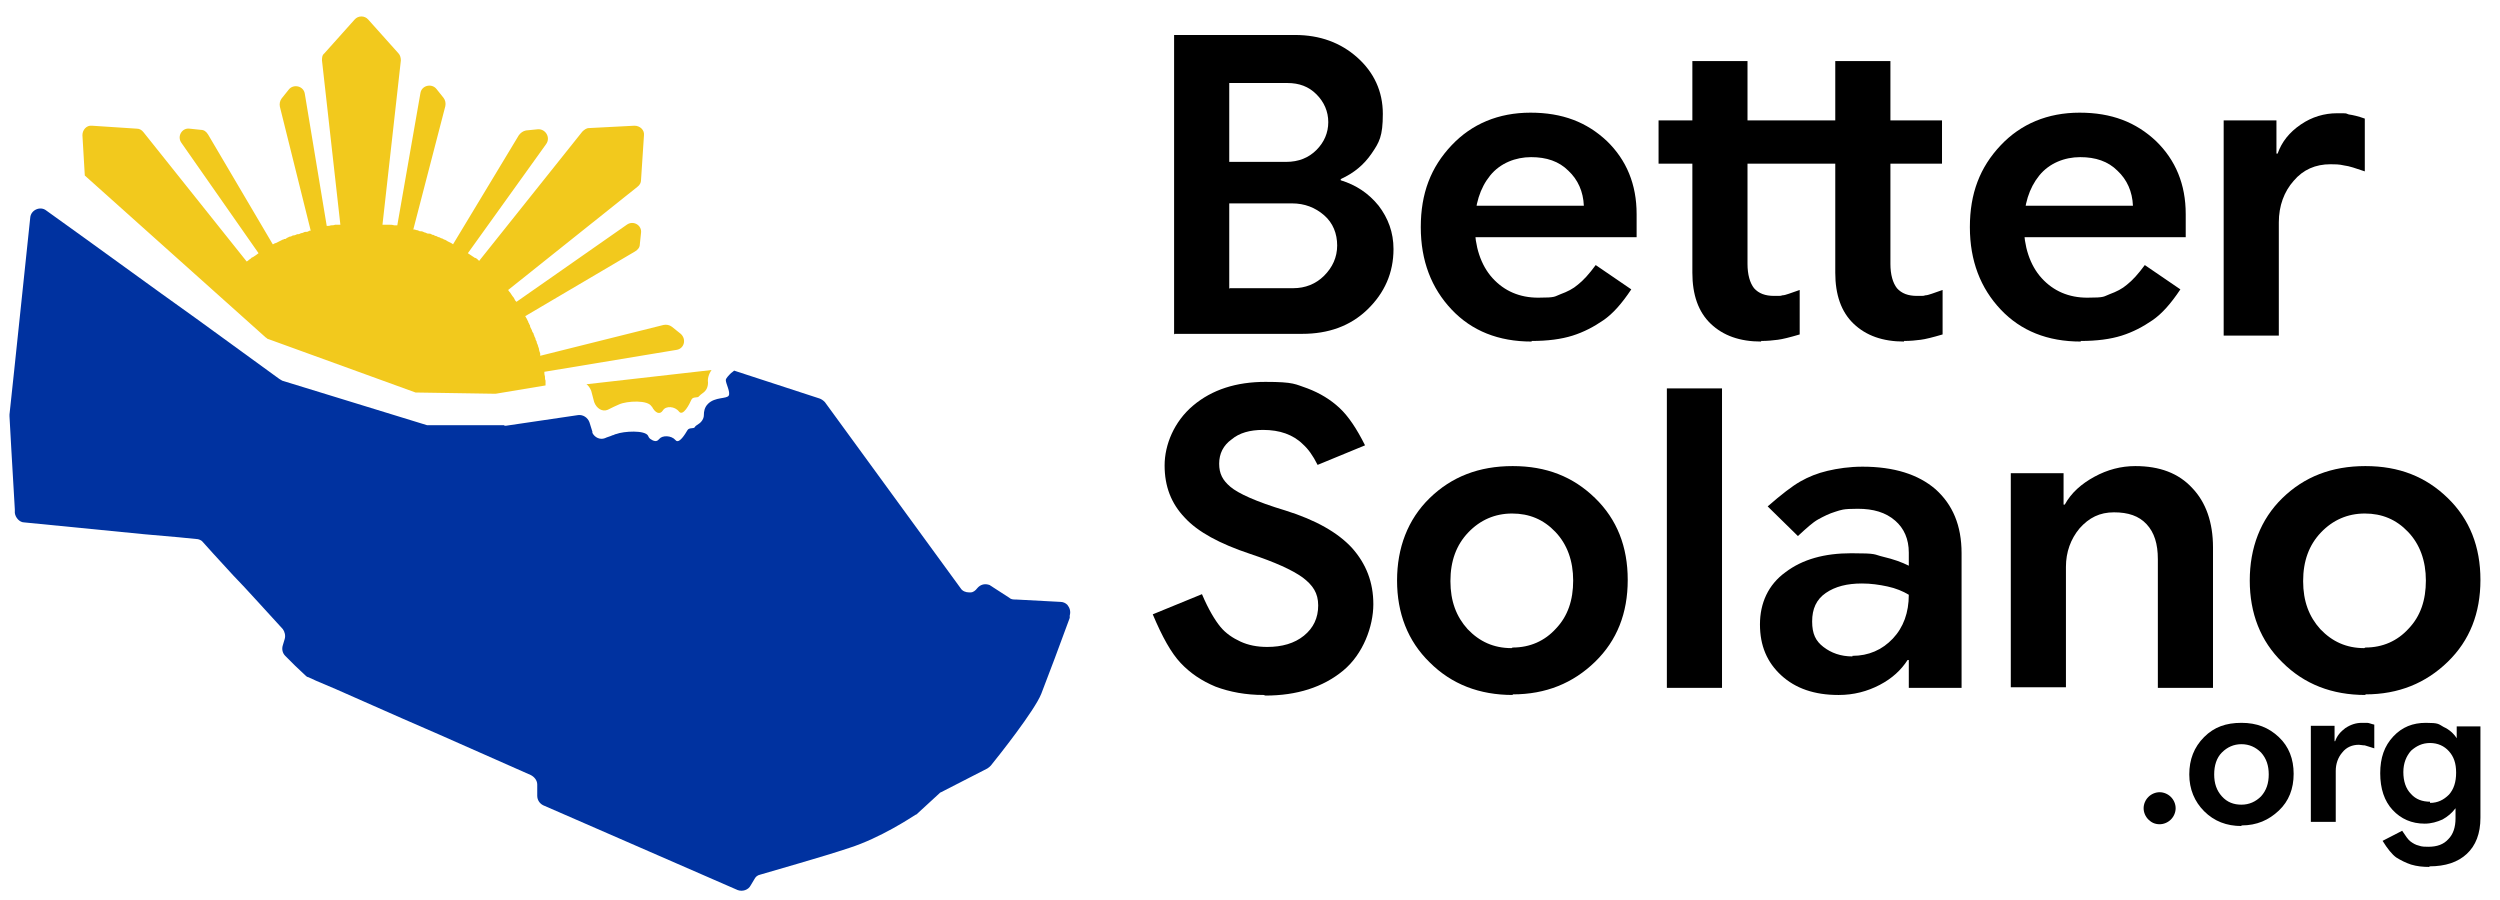
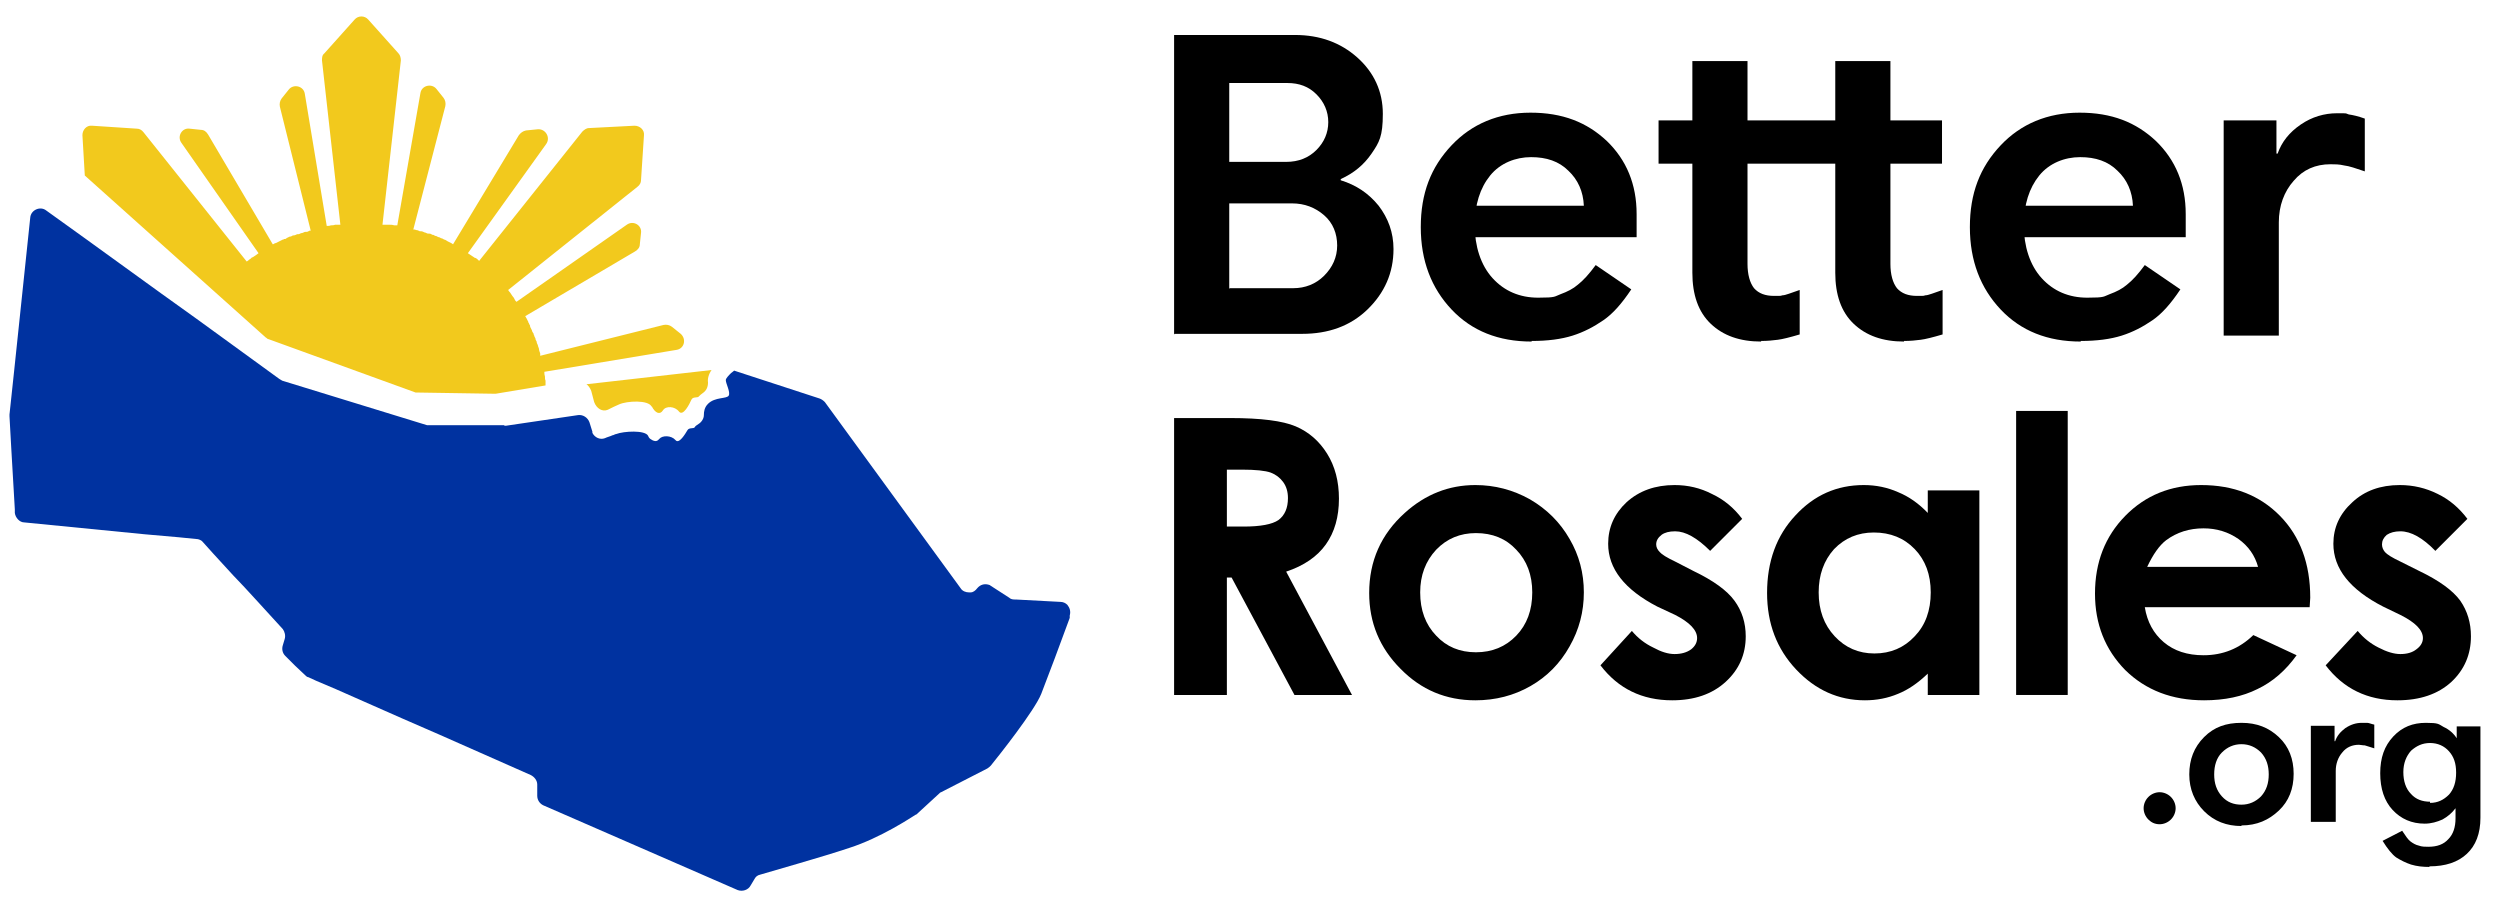
<svg xmlns="http://www.w3.org/2000/svg" id="Layer_1" version="1.1" viewBox="0 0 421.6 151.7">
  <defs>
    <style>
      .st0 {
        fill: #f2c91d;
      }

      .st1 {
        fill: #0032a0;
      }
    </style>
  </defs>
  <g>
    <g>
      <path d="M198,56.4V5.9h20.4c4.2,0,7.7,1.3,10.5,3.8,2.8,2.5,4.3,5.7,4.3,9.5s-.6,4.8-1.9,6.7c-1.3,1.9-3,3.3-5.2,4.3v.2c2.6.8,4.7,2.2,6.4,4.3,1.6,2.1,2.5,4.5,2.5,7.3,0,4-1.5,7.4-4.4,10.2-2.9,2.8-6.6,4.1-11,4.1h-21.5ZM207.4,48.6h10.7c2,0,3.8-.7,5.2-2.1,1.4-1.4,2.2-3.1,2.2-5.1s-.7-3.8-2.2-5.1c-1.5-1.3-3.3-2-5.4-2h-13.3v-7h12.3c2.1,0,3.8-.7,5.1-2,1.3-1.3,2-2.9,2-4.7s-.7-3.4-2-4.7c-1.3-1.3-2.9-1.9-4.9-1.9h-9.8v34.7Z" />
      <path d="M258.3,57.6c-5.6,0-10.1-1.8-13.5-5.4-3.4-3.6-5.2-8.2-5.2-13.9s1.7-10.1,5.2-13.8c3.4-3.6,7.9-5.5,13.3-5.5s9.5,1.6,12.9,4.8c3.3,3.2,5,7.3,5,12.3v3.9h-31.6v-5.3h22.7c-.1-2.4-1-4.4-2.6-5.9-1.6-1.6-3.7-2.3-6.3-2.3s-5.2,1-6.9,3.1c-1.7,2.1-2.6,4.9-2.6,8.4s1,6.7,3,8.9c2,2.2,4.6,3.3,7.7,3.3s2.7-.2,3.8-.6c1.1-.4,2.1-.9,2.9-1.6.9-.7,1.9-1.8,3-3.3l6,4.1c-1.6,2.4-3.1,4.1-4.7,5.2-1.6,1.1-3.3,2-5.2,2.6-1.9.6-4.2.9-6.9.9Z" />
      <path d="M279.7,27.6v-7.3h10.5v7.3h-10.5ZM297,57.6c-3.6,0-6.4-1-8.5-3-2.1-2-3.1-4.9-3.1-8.6V10.3h9.3v34.2c0,1.8.4,3.2,1.1,4.1.8.9,1.9,1.3,3.4,1.3s.9,0,1.4-.1c.5,0,1.4-.4,2.9-.9v7.5c-1.7.5-2.9.8-3.7.9-.8.1-1.7.2-2.8.2ZM290.1,27.6v-7.3h24.4v7.3h-24.4ZM321.1,57.6c-3.6,0-6.4-1-8.5-3-2.1-2-3.1-4.9-3.1-8.6V10.3h9.3v34.2c0,1.8.4,3.2,1.1,4.1.8.9,1.9,1.3,3.4,1.3s.9,0,1.4-.1c.5,0,1.4-.4,2.9-.9v7.5c-1.7.5-2.9.8-3.7.9-.8.1-1.7.2-2.8.2ZM314.6,27.6v-7.3h12.9v7.3h-12.9Z" />
      <path d="M350.9,57.6c-5.6,0-10.1-1.8-13.5-5.4-3.4-3.6-5.2-8.2-5.2-13.9s1.7-10.1,5.2-13.8c3.4-3.6,7.9-5.5,13.3-5.5s9.5,1.6,12.9,4.8c3.3,3.2,5,7.3,5,12.3v3.9h-31.6v-5.3h22.7c-.1-2.4-1-4.4-2.6-5.9-1.6-1.6-3.7-2.3-6.3-2.3s-5.2,1-6.9,3.1c-1.7,2.1-2.6,4.9-2.6,8.4s1,6.7,3,8.9c2,2.2,4.6,3.3,7.7,3.3s2.7-.2,3.8-.6c1.1-.4,2.1-.9,2.9-1.6.9-.7,1.9-1.8,3-3.3l6,4.1c-1.6,2.4-3.1,4.1-4.7,5.2-1.6,1.1-3.3,2-5.2,2.6-1.9.6-4.2.9-6.9.9Z" />
      <path d="M375,56.4V20.3h8.9v6.8l-1.1-1.2h1.3c.7-2,2-3.6,3.9-4.9,1.9-1.3,4-1.9,6.1-1.9s1.3,0,2,.2c.7.1,1.6.3,2.7.7v8.9c-1.5-.5-2.6-.9-3.5-1-.8-.2-1.6-.2-2.3-.2-2.5,0-4.6.9-6.2,2.8-1.6,1.8-2.5,4.2-2.5,7v19.1h-9.3Z" />
-       <path d="M213.1,117.2c-3,0-5.7-.5-8.1-1.4-2.4-1-4.3-2.3-5.9-4-1.6-1.7-3.1-4.4-4.7-8.2l8.3-3.4c1.1,2.6,2.2,4.4,3.1,5.5.9,1.1,2.1,1.9,3.4,2.5,1.3.6,2.8.9,4.5.9,2.5,0,4.6-.6,6.2-1.9,1.6-1.3,2.4-3,2.4-5.1s-.9-3.4-2.6-4.7c-1.8-1.3-4.7-2.6-8.9-4-5.1-1.7-8.8-3.7-11-6.1-2.3-2.4-3.4-5.3-3.4-8.8s1.6-7.4,4.8-10.1c3.2-2.7,7.3-4,12.2-4s5,.4,7.1,1.1c2.1.8,3.9,1.9,5.4,3.3,1.5,1.4,2.9,3.5,4.3,6.3l-8,3.3c-.8-1.6-1.6-2.7-2.5-3.5-.8-.8-1.8-1.4-2.9-1.8s-2.4-.6-3.8-.6c-2.2,0-4,.5-5.3,1.6-1.4,1-2.1,2.4-2.1,4.1s.6,2.8,1.9,3.9,4.3,2.5,9.3,4c5.1,1.6,8.8,3.7,11.2,6.3,2.4,2.7,3.6,5.8,3.6,9.5s-1.7,8.4-5.1,11.2c-3.4,2.8-7.8,4.2-13.1,4.2Z" />
-       <path d="M255.1,117.2c-5.6,0-10.3-1.8-14-5.5-3.7-3.6-5.5-8.3-5.5-13.8s1.8-10.3,5.5-13.9,8.3-5.4,14-5.4,10.2,1.8,13.9,5.4c3.7,3.6,5.5,8.2,5.5,13.8s-1.8,10.2-5.5,13.8c-3.7,3.6-8.3,5.5-13.9,5.5ZM255.1,109.2c2.9,0,5.4-1.1,7.3-3.2,2-2.1,2.9-4.8,2.9-8.1s-1-6.1-3-8.2c-2-2.1-4.4-3.1-7.3-3.1s-5.4,1.1-7.4,3.2c-2,2.1-3,4.8-3,8.2s1,6,2.9,8.1c2,2.1,4.4,3.2,7.4,3.2Z" />
-       <path d="M281.1,116v-50.5h9.3v50.5h-9.3Z" />
-       <path d="M310,117.2c-4,0-7.2-1.1-9.6-3.3-2.4-2.2-3.6-5-3.6-8.6s1.4-6.7,4.3-8.8c2.9-2.2,6.6-3.2,11.1-3.2s3.7.2,5.4.6c1.7.4,3.1.9,4.3,1.5v-2.2c0-2.3-.8-4.1-2.3-5.4-1.6-1.4-3.7-2-6.3-2s-2.8.2-3.8.5c-1,.3-2,.8-2.9,1.3-.9.5-2,1.5-3.4,2.8l-5.1-5c2.3-2,4.1-3.4,5.5-4.2,1.4-.8,2.9-1.4,4.6-1.8,1.7-.4,3.7-.7,5.9-.7,5.3,0,9.4,1.3,12.3,3.8,2.9,2.6,4.4,6.1,4.4,10.8v22.7h-8.9v-8l2.4,3.3h-2.6c-1.1,1.7-2.6,3.1-4.7,4.2-2.1,1.1-4.4,1.7-6.9,1.7ZM312.4,110.6c2.7,0,5-1,6.8-2.9s2.7-4.4,2.7-7.4c-1-.6-2.2-1.1-3.6-1.4s-2.8-.5-4.3-.5c-2.5,0-4.5.5-6.1,1.6-1.6,1.1-2.3,2.7-2.3,4.8s.6,3.3,1.9,4.3c1.3,1,2.9,1.6,4.9,1.6Z" />
-       <path d="M339.1,79.8h8.9v6.6l-1.1-1.3h1.3c1.1-2,2.8-3.5,5-4.7s4.5-1.8,6.9-1.8c4.1,0,7.3,1.2,9.6,3.7,2.3,2.4,3.5,5.8,3.5,10v23.7h-9.3v-21.7c0-2.6-.6-4.5-1.9-5.9s-3.1-2-5.5-2-4.2.9-5.8,2.7c-1.5,1.8-2.3,4-2.3,6.5v20.3h-9.3v-36.1Z" />
-       <path d="M398.9,117.2c-5.6,0-10.3-1.8-14-5.5-3.7-3.6-5.5-8.3-5.5-13.8s1.8-10.3,5.5-13.9,8.3-5.4,14-5.4,10.2,1.8,13.9,5.4c3.7,3.6,5.5,8.2,5.5,13.8s-1.8,10.2-5.5,13.8c-3.7,3.6-8.3,5.5-13.9,5.5ZM398.9,109.2c2.9,0,5.4-1.1,7.3-3.2,2-2.1,2.9-4.8,2.9-8.1s-1-6.1-3-8.2c-2-2.1-4.4-3.1-7.3-3.1s-5.4,1.1-7.4,3.2c-2,2.1-3,4.8-3,8.2s1,6,2.9,8.1c2,2.1,4.4,3.2,7.4,3.2Z" />
+       <path d="M198 117.2L198 70.5L207.5 70.5Q215.2 70.5 218.5 71.9Q221.8 73.3 223.8 76.5Q225.8 79.7 225.8 84.1Q225.8 88.7 223.6 91.8Q221.4 94.9 216.9 96.4L228 117.2L218.3 117.2L207.7 97.4L206.9 97.4L206.9 117.2L198 117.2M206.9 79.2L206.9 88.8L209.7 88.8Q214 88.8 215.6 87.7Q217.2 86.5 217.2 84Q217.2 82.4 216.4 81.3Q215.6 80.2 214.3 79.7Q212.9 79.2 209.4 79.2" />
+       <path d="M248.8 81.8Q253.7 81.8 258 84.2Q262.3 86.7 264.7 90.9Q267.1 95 267.1 99.9Q267.1 104.8 264.7 109Q262.3 113.3 258.1 115.7Q253.9 118.1 248.8 118.1Q241.4 118.1 236.2 112.8Q230.9 107.5 230.9 100Q230.9 91.9 236.9 86.5Q242.1 81.8 248.8 81.8M248.9 89.9Q244.9 89.9 242.2 92.7Q239.5 95.6 239.5 99.9Q239.5 104.4 242.2 107.2Q244.8 110 248.9 110Q253 110 255.7 107.2Q258.4 104.4 258.4 99.9Q258.4 95.5 255.7 92.7Q253.1 89.9 248.9 89.9" />
+       <path d="M293.8 87.5L288.4 92.9Q285.1 89.6 282.5 89.6Q281 89.6 280.2 90.2Q279.3 90.9 279.3 91.8Q279.3 92.5 279.9 93.1Q280.4 93.7 282.5 94.7L285.6 96.3Q290.6 98.7 292.5 101.3Q294.4 103.9 294.4 107.3Q294.4 111.9 291 115Q287.6 118.1 282 118.1Q274.4 118.1 269.9 112.2L275.2 106.4Q276.7 108.2 278.8 109.2Q280.8 110.3 282.4 110.3Q284.1 110.3 285.2 109.5Q286.2 108.7 286.2 107.6Q286.2 105.6 282.5 103.7L279.5 102.3Q271.2 98 271.2 91.7Q271.2 87.6 274.3 84.7Q277.5 81.8 282.4 81.8Q285.8 81.8 288.7 83.3Q291.7 84.7 293.8 87.5" />
+       <path d="M325.1 86.5L325.1 82.7L333.8 82.7L333.8 117.2L325.1 117.2L325.1 113.6Q322.6 116 320.1 117Q317.5 118.1 314.5 118.1Q307.8 118.1 302.9 112.9Q298 107.7 298 100Q298 92 302.8 86.9Q307.5 81.8 314.3 81.8Q317.4 81.8 320.1 83Q322.8 84.1 325.1 86.5M316 89.8Q312 89.8 309.3 92.6Q306.7 95.5 306.7 99.9Q306.7 104.4 309.4 107.3Q312.1 110.2 316.1 110.2Q320.2 110.2 322.9 107.3Q325.6 104.5 325.6 99.9Q325.6 95.4 322.9 92.6Q320.2 89.8 316 89.8" />
+       <path d="M340 117.2L340 69.3L348.7 69.3L348.7 117.2" />
+       <path d="M389.6 100.8L389.5 102.4L361.7 102.4Q362.3 106.1 364.9 108.3Q367.5 110.5 371.6 110.5Q376.5 110.5 380 107.1L387.3 110.5Q384.5 114.4 380.7 116.2Q376.9 118.1 371.7 118.1Q363.6 118.1 358.4 113Q353.3 107.8 353.3 100.1Q353.3 92.2 358.4 87Q363.5 81.8 371.2 81.8Q379.4 81.8 384.5 87Q389.6 92.2 389.6 100.8M362.1 95.6L380.8 95.6Q380 92.7 377.5 90.9Q374.9 89.1 371.6 89.1Q368 89.1 365.3 91.1Q363.6 92.4 362.1 95.6" />
+       <path d="M416.1 87.5L410.7 92.9Q407.5 89.6 404.8 89.6Q403.4 89.6 402.5 90.2Q401.7 90.9 401.7 91.8Q401.7 92.5 402.2 93.1Q402.7 93.7 404.8 94.7L408 96.3Q413 98.7 414.9 101.3Q416.7 103.9 416.7 107.3Q416.7 111.9 413.4 115Q410 118.1 404.3 118.1Q396.7 118.1 392.2 112.2L397.6 106.4Q399.1 108.2 401.1 109.2Q403.2 110.3 404.8 110.3Q406.5 110.3 407.5 109.5Q408.6 108.7 408.6 107.6Q408.6 105.6 404.8 103.7L401.9 102.3Q393.5 98 393.5 91.7Q393.5 87.6 396.7 84.7Q399.8 81.8 404.7 81.8Q408.1 81.8 411.1 83.3Q414 84.7 416.1 87.5" />
    </g>
    <g>
      <path d="M364.2,139c-.8,0-1.4-.3-1.9-.8s-.8-1.2-.8-1.9.3-1.4.8-1.9,1.2-.8,1.9-.8,1.4.3,1.9.8.8,1.2.8,1.9-.3,1.4-.8,1.9-1.2.8-1.9.8Z" />
      <path d="M378,139.3c-2.5,0-4.6-.8-6.3-2.5-1.6-1.6-2.5-3.7-2.5-6.2s.8-4.6,2.5-6.3,3.7-2.4,6.3-2.4,4.6.8,6.3,2.4c1.7,1.6,2.5,3.7,2.5,6.2s-.8,4.6-2.5,6.2c-1.7,1.6-3.7,2.5-6.3,2.5ZM378,135.7c1.3,0,2.4-.5,3.3-1.4.9-1,1.3-2.2,1.3-3.7s-.4-2.7-1.3-3.7c-.9-.9-2-1.4-3.3-1.4s-2.4.5-3.3,1.4c-.9.9-1.3,2.2-1.3,3.7s.4,2.7,1.3,3.7c.9,1,2,1.4,3.3,1.4Z" />
      <path d="M389.7,138.7v-16.3h4v3.1l-.5-.5h.6c.3-.9.9-1.6,1.7-2.2.9-.6,1.8-.9,2.8-.9s.6,0,.9,0c.3,0,.7.2,1.2.3v4c-.7-.2-1.2-.4-1.6-.5-.4,0-.7-.1-1-.1-1.1,0-2.1.4-2.8,1.3-.7.8-1.1,1.9-1.1,3.1v8.6h-4.2Z" />
      <path d="M409.7,146.2c-1.1,0-2.1-.1-3.1-.4-.9-.3-1.7-.7-2.5-1.2-.7-.5-1.5-1.5-2.3-2.8l3.3-1.7c.6.9,1,1.5,1.4,1.8.4.3.9.6,1.4.7.5.2,1.1.2,1.6.2,1.5,0,2.6-.4,3.4-1.3.8-.8,1.2-2,1.2-3.5v-1.7h0c-.6.8-1.3,1.4-2.2,1.9-.9.4-1.9.7-3,.7-2.2,0-4-.8-5.4-2.3-1.4-1.5-2.1-3.6-2.1-6.2s.7-4.6,2.2-6.2c1.5-1.6,3.3-2.3,5.5-2.3s2.1.2,3,.7c.9.4,1.7,1.1,2.2,1.9h1l-1,1v-3h4v15.4c0,2.7-.8,4.7-2.3,6.1-1.5,1.4-3.6,2.1-6.3,2.1ZM409.8,135.4c1.3,0,2.3-.5,3.2-1.4.8-.9,1.2-2.1,1.2-3.7s-.4-2.7-1.2-3.6c-.8-.9-1.9-1.4-3.2-1.4s-2.3.5-3.2,1.3c-.8.9-1.3,2.1-1.3,3.6s.4,2.8,1.3,3.7c.8.9,1.9,1.3,3.2,1.3Z" />
    </g>
  </g>
  <g>
    <path class="st0" d="M14.3,29.6l-.4-6.8c0-.9.7-1.7,1.6-1.6l7.6.5c.4,0,.8.2,1.1.6l17.4,21.8c0,0,.2-.1.3-.2,0,0,0,0,.1-.1.2-.1.3-.2.5-.4,0,0,0,0,.1,0,.2-.1.4-.3.6-.4.1-.1.3-.2.4-.3l-13-18.6c-.8-1.1.1-2.6,1.4-2.4l1.9.2c.5,0,.9.3,1.2.8l10.9,18.5c.1,0,.2-.1.4-.2,0,0,0,0,.1,0,.2-.1.4-.2.6-.3.2-.1.4-.2.6-.3t0,0c0,0,.2,0,.2-.1,0,0,0,0,0,0,0,0,.1,0,.2,0,.1,0,.2-.1.3-.2.2,0,.3-.2.5-.2.2,0,.3-.1.5-.2,0,0,0,0,.1,0,.2,0,.4-.1.6-.2,0,0,.1,0,.2,0,.2,0,.4-.2.6-.2.2,0,.4-.2.6-.2,0,0,.1,0,.2,0,.2,0,.3-.1.5-.2,0,0,.1,0,.2,0,0,0,0,0,0,0,0,0,0,0,0,0l-5.2-20.9c-.1-.5,0-1,.3-1.4l1.2-1.5c.8-1,2.5-.6,2.7.7l3.7,22.3h0c.2,0,.5,0,.7-.1,0,0,0,0,0,0,.2,0,.5,0,.7-.1.2,0,.5,0,.7,0,0,0,.2,0,.2,0l-3.1-27.7c0-.4,0-.9.4-1.2l5.1-5.7c.6-.7,1.7-.7,2.3,0l5.1,5.7c.3.3.4.8.4,1.2l-3.1,27.7c.2,0,.3,0,.5,0,.2,0,.5,0,.7,0,.3,0,.5,0,.8.1,0,0,0,0,0,0,.2,0,.3,0,.5,0l3.9-22.3c.2-1.3,1.9-1.7,2.7-.7l1.2,1.5c.3.4.4.9.3,1.4l-5.4,20.8c.2,0,.3,0,.5.1,0,0,0,0,0,0,.2,0,.4.1.6.2,0,0,.1,0,.2,0,.2,0,.4.1.6.2.2,0,.4.2.6.2,0,0,.1,0,.2,0,.2,0,.4.1.5.2,0,0,0,0,.1,0,.2,0,.3.2.5.2.2,0,.3.2.5.2.2,0,.3.2.5.2.1,0,.2.1.4.2.2,0,.4.2.6.3.2.1.4.2.6.3,0,0,.2.1.3.2l11.1-18.4c.3-.4.7-.7,1.2-.8l2-.2c1.3-.1,2.2,1.4,1.4,2.5l-13.2,18.4h0c.2.1.4.3.6.4.2.1.4.3.6.4,0,0,0,0,.1,0,.2.1.3.2.5.4,0,0,0,0,.1.1,0,0,0,0,0,0t0,0l17.4-21.8c.3-.3.7-.6,1.1-.6l7.7-.4c.9,0,1.7.7,1.6,1.6l-.5,7.6c0,.4-.2.8-.6,1.1l-21.8,17.4c0,0,.1.2.2.3,0,0,0,0,.1.1.1.2.3.4.4.6.2.2.3.4.4.6,0,0,0,0,0,0,0,.1.2.3.3.4h0l18.6-13c1.1-.8,2.6.1,2.4,1.4l-.2,1.9c0,.5-.3.9-.8,1.2l-18.5,10.9c0,0,0,.2.1.2,0,0,0,.1.1.2.1.2.2.4.3.6,0,0,0,.2.1.2,0,.2.2.3.2.5,0,0,0,0,0,.1.1.2.2.4.3.6,0,.2.2.4.3.6,0,.1,0,.2.1.3,0,.2.2.4.2.5,0,0,0,0,0,0,0,.2.1.3.2.5,0,.2.1.4.2.6,0,.2.2.5.2.7,0,.2.1.4.2.7,0,0,0,.1,0,.2,0,0,0,.1,0,.2l20.8-5.2c.5-.1,1,0,1.4.3l1.5,1.2c1,.9.6,2.5-.7,2.7l-22.3,3.7h0c0,.3,0,.5.1.8,0,0,0,0,0,0,0,.2,0,.5.1.7,0,.3,0,.5,0,.8,0,0,0,0,0,0l-8.4,1.4c0,0-.2,0-.3,0l-12.7-.2c-.2,0-.3,0-.5,0l-24.8-9c-.2,0-.3-.2-.5-.3L14.3,29.6Z" />
    <path class="st0" d="M109.9,68.6c-.5-1.2-4.2-1-5.5-.4-.5.2-1.3.6-1.9.9-.9.4-1.9-.2-2.3-1.3l-.5-1.9c-.2-.5-.5-.9-.8-1.1l21.1-2.4c-.5.7-.7,1.5-.6,2.1,0,.8-.3,1.4-.9,1.8-.3.2-.5.4-.6.5-.2.4-1,0-1.3.6-.3.7-1.4,2.9-2.1,2-.7-.9-2.2-1-2.7-.2s-1.3.5-1.9-.7Z" />
    <path class="st1" d="M180.4,104.2c-1.3,3.6-3.9,10.5-4.8,12.8-1.1,2.8-7.2,10.5-8.5,12.1-.2.2-.3.3-.6.5l-7.8,4c-.1,0-.3.2-.4.3l-3.7,3.4c0,0-.1.1-.2.1-.8.5-5.9,3.9-11.2,5.6-4.8,1.6-12.7,3.8-15,4.5-.5.1-.8.4-1,.8l-.6,1c-.4.8-1.4,1.1-2.2.8l-32.8-14.3c-.6-.3-1-.9-1-1.6v-1.9c0-.7-.5-1.3-1.1-1.6l-15.6-6.9-2.3-1-3.9-1.7-11.1-4.9-3.3-1.4-1.3-.6c-.2,0-.4-.2-.5-.3l-1.7-1.6-1.7-1.7c-.5-.5-.6-1.2-.4-1.8l.3-1c.2-.6,0-1.3-.3-1.7l-4.2-4.6-2.3-2.5-1.9-2-3.3-3.6-1.8-2c0,0-.1-.1-.2-.2-.3-.2-.6-.3-.9-.3l-3-.3-5.7-.5-20.3-2c-.8,0-1.5-.8-1.6-1.6v-.6s-.6-10.3-.6-10.3l-.3-5.4c0-.1,0-.2,0-.3l.8-7.5,2.7-25.7c.1-1.3,1.7-2,2.7-1.2l6.4,4.6,13,9.4,6,4.3,13.9,10.1c.2.1.3.2.5.3l24.4,7.5c.2,0,.3,0,.5,0h12.5c0,.1.2.1.3.1l12.2-1.8c.8-.1,1.6.4,1.9,1.2l.5,1.6c0,0,0,.1,0,.2.4.8,1.3,1.2,2.1.9.4-.2.9-.3,1.3-.5.2,0,.4-.2.6-.2,1.3-.5,4.9-.7,5.4.3.1.3.3.5.5.6.4.3.9.4,1.2.1,0,0,.1-.1.2-.2.5-.6,2-.6,2.7.2.6.8,1.7-1.1,2-1.6.3-.6,1.1-.2,1.3-.6,0-.1.3-.3.6-.5.5-.3.9-.9.9-1.5,0-.6.1-1.3.7-1.9,1.2-1.2,3.2-.8,3.5-1.4.3-.6-.5-2-.5-2.6,0-.3.5-.8.9-1.2.3-.2.5-.4.5-.4l14.4,4.7c.3.1.6.3.9.6l22.9,31.4c.3.5.9.7,1.4.7s.2,0,.3,0c.4,0,.8-.3,1.1-.7.5-.6,1.2-.8,1.9-.6.1,0,.3.1.4.2l3.1,2c.2.2.5.3.9.3h.2s7.5.4,7.5.4c.5,0,.9.2,1.2.5.4.5.6,1.1.4,1.8Z" />
  </g>
</svg>
